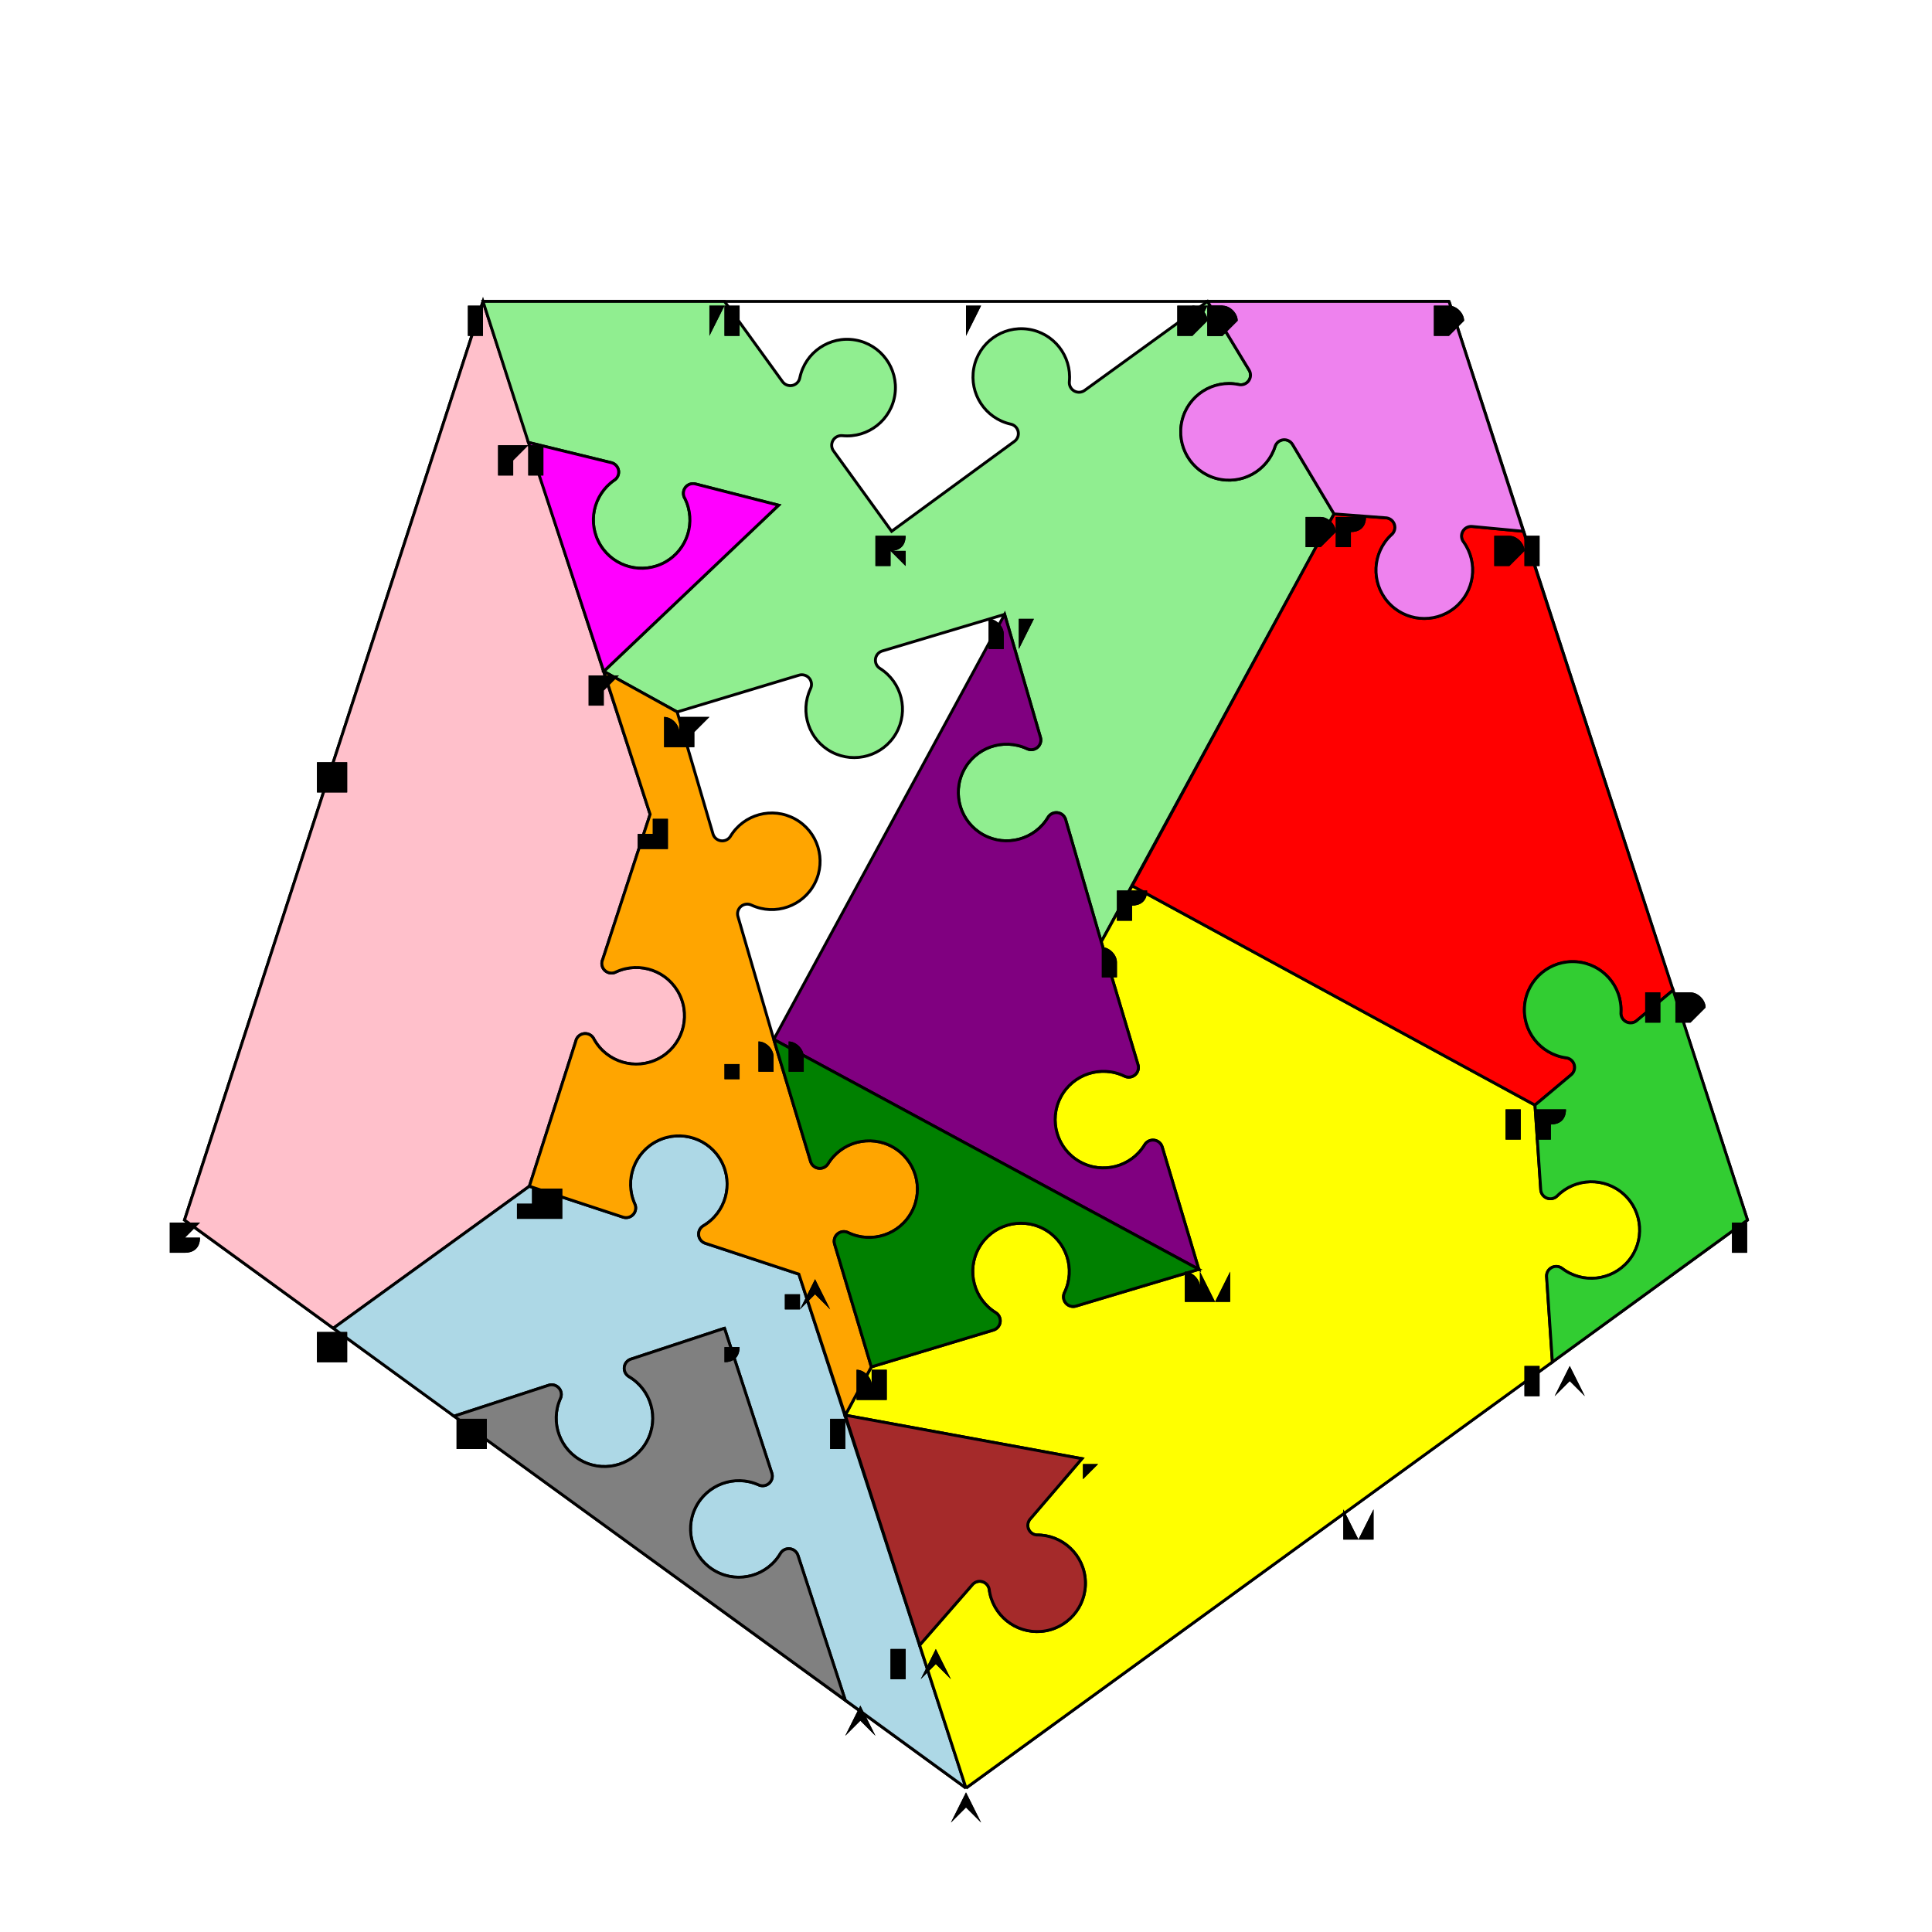
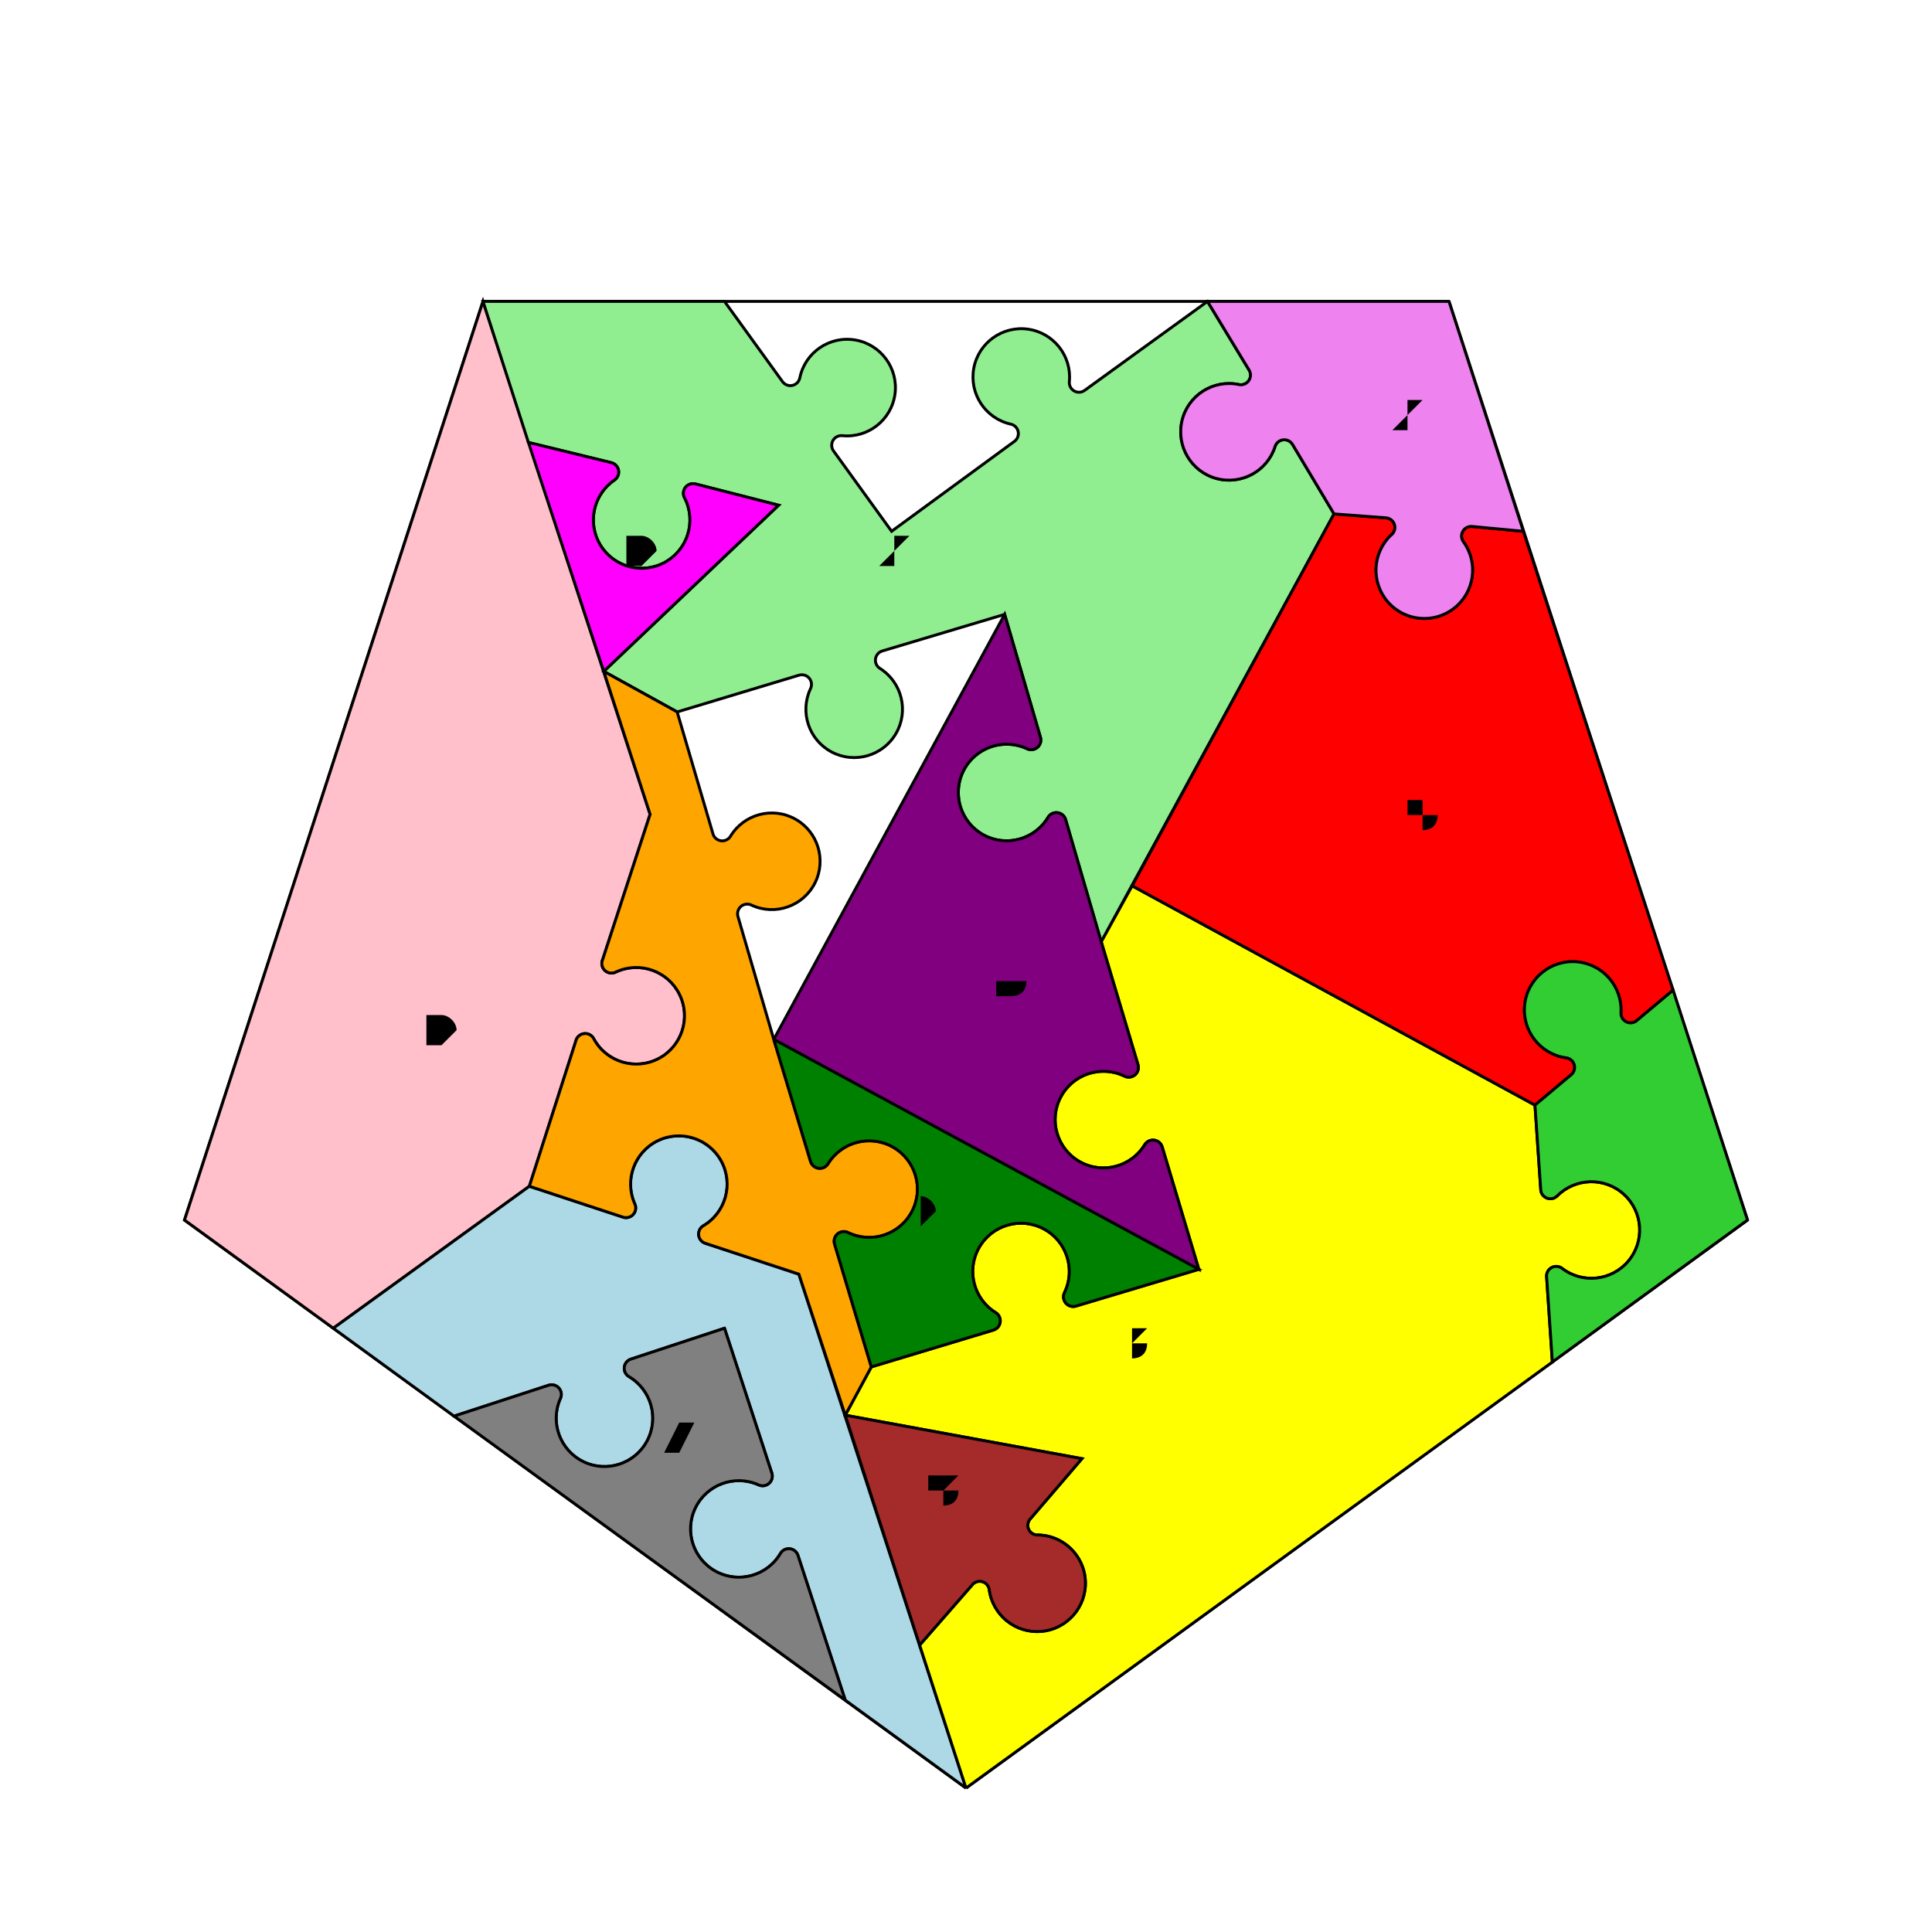
<svg xmlns="http://www.w3.org/2000/svg" version="1.1" width="500" height="500">
  <g transform="translate(250,250) scale(250)">
    <g transform="translate(0,0) scale(1)">
      <g transform="translate(0,0)">
        <g transform="translate(0,0)">
          <g transform="rotate(0)">
            <path d="M 0.0 0.851 L -0.809 0.263 L -0.5 -0.688 L 0.5 -0.688 L 0.809 0.263 L 0.0 0.851" fill="transparent" stroke="black" stroke-width="0.003" />
          </g>
        </g>
        <g transform="translate(0,0)">
          <g transform="rotate(0)">
            <path d="M -0.655 0.375 L -0.452 0.228 L -0.404 0.078 A 0.01 0.01 0 0 1 -0.385 0.076 A 0.05 0.05 0 1 0 -0.362 0.006 A 0.01 0.01 0 0 1 -0.376 -0.007 L -0.327 -0.157 L -0.5 -0.688 L -0.809 0.263 L -0.655 0.375" fill="pink" stroke="black" stroke-width="0.003" />
          </g>
        </g>
        <g transform="translate(0,0)">
          <g transform="rotate(0)">
            <path d="M 0.0 0.851 L -0.173 0.319 L -0.27 0.287 A 0.01 0.01 0 0 1 -0.272 0.269 A 0.05 0.05 0 1 0 -0.343 0.246 A 0.01 0.01 0 0 1 -0.355 0.26 L -0.452 0.228 L -0.655 0.375 L -0.53 0.466 L -0.432 0.434 A 0.01 0.01 0 0 1 -0.42 0.448 A 0.05 0.05 0 1 0 -0.349 0.425 A 0.01 0.01 0 0 1 -0.347 0.407 L -0.25 0.375 L -0.201 0.525 A 0.01 0.01 0 0 1 -0.215 0.537 A 0.05 0.05 0 1 0 -0.192 0.608 A 0.01 0.01 0 0 1 -0.174 0.61 L -0.125 0.76 L 0.0 0.851" fill="lightblue" stroke="black" stroke-width="0.003" />
          </g>
        </g>
        <g transform="translate(0,0)">
          <g transform="rotate(0)">
            <path d="M 0.14 -0.025 L 0.381 -0.468 L 0.338 -0.54 A 0.01 0.01 0 0 0 0.32 -0.538 A 0.05 0.05 0 1 1 0.282 -0.602 A 0.01 0.01 0 0 0 0.293 -0.617 L 0.25 -0.688 L 0.123 -0.596 A 0.01 0.01 0 0 1 0.107 -0.605 A 0.05 0.05 0 1 0 0.046 -0.561 A 0.01 0.01 0 0 1 0.05 -0.543 L -0.077 -0.45 L -0.137 -0.533 A 0.01 0.01 0 0 1 -0.128 -0.549 A 0.05 0.05 0 1 0 -0.172 -0.609 A 0.01 0.01 0 0 1 -0.19 -0.605 L -0.25 -0.688 L -0.5 -0.688 L -0.453 -0.542 L -0.367 -0.521 A 0.01 0.01 0 0 1 -0.364 -0.503 A 0.05 0.05 0 1 0 -0.291 -0.484 A 0.01 0.01 0 0 1 -0.28 -0.499 L -0.194 -0.477 L -0.375 -0.305 L -0.299 -0.263 L -0.173 -0.301 A 0.01 0.01 0 0 1 -0.161 -0.287 A 0.05 0.05 0 1 0 -0.089 -0.308 A 0.01 0.01 0 0 1 -0.087 -0.326 L 0.04 -0.364 L 0.077 -0.237 A 0.01 0.01 0 0 1 0.063 -0.225 A 0.05 0.05 0 1 0 0.085 -0.154 A 0.01 0.01 0 0 1 0.103 -0.152 L 0.14 -0.025" fill="lightgreen" stroke="black" stroke-width="0.003" />
          </g>
        </g>
        <g transform="translate(0,0)">
          <g transform="rotate(0)">
            <path d="M 0.0 0.851 L 0.607 0.41 L 0.601 0.321 A 0.01 0.01 0 0 1 0.617 0.313 A 0.05 0.05 0 1 0 0.612 0.238 A 0.01 0.01 0 0 1 0.595 0.232 L 0.589 0.144 L 0.172 -0.083 L 0.14 -0.025 L 0.178 0.102 A 0.01 0.01 0 0 1 0.164 0.114 A 0.05 0.05 0 1 0 0.185 0.185 A 0.01 0.01 0 0 1 0.203 0.187 L 0.241 0.314 L 0.114 0.352 A 0.01 0.01 0 0 1 0.102 0.338 A 0.05 0.05 0 1 0 0.031 0.359 A 0.01 0.01 0 0 1 0.028 0.377 L -0.098 0.415 L -0.125 0.465 L 0.12 0.51 L 0.066 0.573 A 0.01 0.01 0 0 0 0.073 0.589 A 0.05 0.05 0 1 1 0.024 0.645 A 0.01 0.01 0 0 0 0.007 0.64 L -0.048 0.703 L 0.0 0.851" fill="yellow" stroke="black" stroke-width="0.003" />
          </g>
        </g>
        <g transform="translate(0,0)">
          <g transform="rotate(0)">
            <path d="M -0.125 0.465 L -0.098 0.415 L -0.136 0.288 A 0.01 0.01 0 0 1 -0.122 0.276 A 0.05 0.05 0 1 0 -0.143 0.205 A 0.01 0.01 0 0 1 -0.161 0.202 L -0.199 0.076 L -0.236 -0.051 A 0.01 0.01 0 0 1 -0.222 -0.063 A 0.05 0.05 0 1 0 -0.244 -0.134 A 0.01 0.01 0 0 1 -0.262 -0.137 L -0.299 -0.263 L -0.375 -0.305 L -0.327 -0.157 L -0.376 -0.007 A 0.01 0.01 0 0 0 -0.362 0.006 A 0.05 0.05 0 1 1 -0.385 0.076 A 0.01 0.01 0 0 0 -0.404 0.078 L -0.452 0.228 L -0.355 0.26 A 0.01 0.01 0 0 0 -0.343 0.246 A 0.05 0.05 0 1 1 -0.272 0.269 A 0.01 0.01 0 0 0 -0.27 0.287 L -0.173 0.319 L -0.125 0.465" fill="orange" stroke="black" stroke-width="0.003" />
          </g>
        </g>
        <g transform="translate(0,0)">
          <g transform="rotate(0)">
            <path d="M 0.172 -0.083 L 0.589 0.144 L 0.626 0.113 A 0.01 0.01 0 0 0 0.621 0.095 A 0.05 0.05 0 1 1 0.678 0.048 A 0.01 0.01 0 0 0 0.695 0.056 L 0.732 0.025 L 0.577 -0.45 L 0.524 -0.455 A 0.01 0.01 0 0 0 0.515 -0.439 A 0.05 0.05 0 1 1 0.44 -0.446 A 0.01 0.01 0 0 0 0.434 -0.464 L 0.381 -0.468 L 0.172 -0.083" fill="red" stroke="black" stroke-width="0.003" />
          </g>
        </g>
        <g transform="translate(0,0)">
          <g transform="rotate(0)">
            <path d="M -0.199 0.076 L 0.241 0.314 L 0.203 0.187 A 0.01 0.01 0 0 0 0.185 0.185 A 0.05 0.05 0 1 1 0.164 0.114 A 0.01 0.01 0 0 0 0.178 0.102 L 0.14 -0.025 L 0.103 -0.152 A 0.01 0.01 0 0 0 0.085 -0.154 A 0.05 0.05 0 1 1 0.063 -0.225 A 0.01 0.01 0 0 0 0.077 -0.237 L 0.04 -0.364 L -0.199 0.076" fill="purple" stroke="black" stroke-width="0.003" />
          </g>
        </g>
        <g transform="translate(0,0)">
          <g transform="rotate(0)">
            <path d="M -0.25 0.375 L -0.201 0.525 A 0.01 0.01 0 0 1 -0.215 0.537 A 0.05 0.05 0 1 0 -0.192 0.608 A 0.01 0.01 0 0 1 -0.174 0.61 L -0.125 0.76 L -0.53 0.466 L -0.432 0.434 A 0.01 0.01 0 0 1 -0.42 0.448 A 0.05 0.05 0 1 0 -0.349 0.425 A 0.01 0.01 0 0 1 -0.347 0.407 L -0.25 0.375" fill="gray" stroke="black" stroke-width="0.003" />
          </g>
        </g>
        <g transform="translate(0,0)">
          <g transform="rotate(0)">
            <path d="M -0.125 0.465 L 0.12 0.51 L 0.066 0.573 A 0.01 0.01 0 0 0 0.073 0.589 A 0.05 0.05 0 1 1 0.024 0.645 A 0.01 0.01 0 0 0 0.007 0.64 L -0.048 0.703 L -0.125 0.465" fill="brown" stroke="black" stroke-width="0.003" />
          </g>
        </g>
        <g transform="translate(0,0)">
          <g transform="rotate(0)">
            <path d="M -0.199 0.076 L 0.241 0.314 L 0.114 0.352 A 0.01 0.01 0 0 1 0.102 0.338 A 0.05 0.05 0 1 0 0.031 0.359 A 0.01 0.01 0 0 1 0.028 0.377 L -0.098 0.415 L -0.136 0.288 A 0.01 0.01 0 0 1 -0.122 0.276 A 0.05 0.05 0 1 0 -0.143 0.205 A 0.01 0.01 0 0 1 -0.161 0.202 L -0.199 0.076" fill="green" stroke="black" stroke-width="0.003" />
          </g>
        </g>
        <g transform="translate(0,0)">
          <g transform="rotate(0)">
            <path d="M -0.375 -0.305 L -0.453 -0.542 L -0.367 -0.521 A 0.01 0.01 0 0 1 -0.364 -0.503 A 0.05 0.05 0 1 0 -0.291 -0.484 A 0.01 0.01 0 0 1 -0.28 -0.499 L -0.194 -0.477 L -0.375 -0.305" fill="fuchsia" stroke="black" stroke-width="0.003" />
          </g>
        </g>
        <g transform="translate(0,0)">
          <g transform="rotate(0)">
            <path d="M 0.809 0.263 L 0.607 0.41 L 0.601 0.321 A 0.01 0.01 0 0 1 0.617 0.313 A 0.05 0.05 0 1 0 0.612 0.238 A 0.01 0.01 0 0 1 0.595 0.232 L 0.589 0.144 L 0.626 0.113 A 0.01 0.01 0 0 0 0.621 0.095 A 0.05 0.05 0 1 1 0.678 0.048 A 0.01 0.01 0 0 0 0.695 0.056 L 0.732 0.025 L 0.809 0.263" fill="limegreen" stroke="black" stroke-width="0.003" />
          </g>
        </g>
        <g transform="translate(0,0)">
          <g transform="rotate(0)">
            <path d="M 0.5 -0.688 L 0.577 -0.45 L 0.524 -0.455 A 0.01 0.01 0 0 0 0.515 -0.439 A 0.05 0.05 0 1 1 0.44 -0.446 A 0.01 0.01 0 0 0 0.434 -0.464 L 0.381 -0.468 L 0.338 -0.54 A 0.01 0.01 0 0 0 0.32 -0.538 A 0.05 0.05 0 1 1 0.282 -0.602 A 0.01 0.01 0 0 0 0.293 -0.617 L 0.25 -0.688 L 0.5 -0.688" fill="violet" stroke="black" stroke-width="0.003" />
          </g>
        </g>
-         <text font-family="monospace" x="0" y="0.851" text-anchor="middle" dominant-baseline="hanging" font-size="0.05">A</text>
-         <text font-family="monospace" x="-0.809" y="0.263" text-anchor="middle" dominant-baseline="hanging" font-size="0.05">B</text>
-         <text font-family="monospace" x="-0.5" y="-0.688" text-anchor="middle" dominant-baseline="hanging" font-size="0.05">C</text>
-         <text font-family="monospace" x="0.5" y="-0.688" text-anchor="middle" dominant-baseline="hanging" font-size="0.05">D</text>
-         <text font-family="monospace" x="0.809" y="0.263" text-anchor="middle" dominant-baseline="hanging" font-size="0.05">E</text>
-         <text font-family="monospace" x="-0.125" y="0.465" text-anchor="middle" dominant-baseline="hanging" font-size="0.05">F</text>
-         <text font-family="monospace" x="-0.25" y="0.081" text-anchor="middle" dominant-baseline="hanging" font-size="0.05">G</text>
-         <text font-family="monospace" x="0.172" y="-0.083" text-anchor="middle" dominant-baseline="hanging" font-size="0.05">P</text>
-         <text font-family="monospace" x="-0.655" y="0.375" text-anchor="middle" dominant-baseline="hanging" font-size="0.05">H</text>
-         <text font-family="monospace" x="-0.375" y="-0.305" text-anchor="middle" dominant-baseline="hanging" font-size="0.05">K</text>
-         <text font-family="monospace" x="0.14" y="-0.025" text-anchor="middle" dominant-baseline="hanging" font-size="0.05">Q</text>
-         <text font-family="monospace" x="-0.327" y="0.613" text-anchor="middle" dominant-baseline="hanging" font-size="0.05">T</text>
-         <text font-family="monospace" x="-0.655" y="-0.213" text-anchor="middle" dominant-baseline="hanging" font-size="0.05">U</text>
-         <text font-family="monospace" x="-0" y="-0.688" text-anchor="middle" dominant-baseline="hanging" font-size="0.05">V</text>
-         <text font-family="monospace" x="0.405" y="0.557" text-anchor="middle" dominant-baseline="hanging" font-size="0.05">W</text>
-         <text font-family="monospace" x="-0.173" y="0.319" text-anchor="middle" dominant-baseline="hanging" font-size="0.05">GA</text>
-         <text font-family="monospace" x="-0.452" y="0.228" text-anchor="middle" dominant-baseline="hanging" font-size="0.05">GH</text>
-         <text font-family="monospace" x="-0.327" y="-0.157" text-anchor="middle" dominant-baseline="hanging" font-size="0.05">GC</text>
-         <text font-family="monospace" x="-0.125" y="0.76" text-anchor="middle" dominant-baseline="hanging" font-size="0.05">TA</text>
-         <text font-family="monospace" x="-0.53" y="0.466" text-anchor="middle" dominant-baseline="hanging" font-size="0.05">TH</text>
-         <text font-family="monospace" x="-0.25" y="0.375" text-anchor="middle" dominant-baseline="hanging" font-size="0.05">S</text>
-         <text font-family="monospace" x="-0.25" y="-0.688" text-anchor="middle" dominant-baseline="hanging" font-size="0.05">VC</text>
-         <text font-family="monospace" x="0.25" y="-0.688" text-anchor="middle" dominant-baseline="hanging" font-size="0.05">VD</text>
-         <text font-family="monospace" x="-0.077" y="-0.45" text-anchor="middle" dominant-baseline="hanging" font-size="0.05">R</text>
-         <text font-family="monospace" x="0.25" y="-0.688" text-anchor="middle" dominant-baseline="hanging" font-size="0.05">DC</text>
-         <text font-family="monospace" x="0.381" y="-0.468" text-anchor="middle" dominant-baseline="hanging" font-size="0.05">DP</text>
-         <text font-family="monospace" x="0.577" y="-0.45" text-anchor="middle" dominant-baseline="hanging" font-size="0.05">DE</text>
-         <text font-family="monospace" x="0.732" y="0.025" text-anchor="middle" dominant-baseline="hanging" font-size="0.05">ED</text>
-         <text font-family="monospace" x="0.589" y="0.144" text-anchor="middle" dominant-baseline="hanging" font-size="0.05">EP</text>
-         <text font-family="monospace" x="0.607" y="0.41" text-anchor="middle" dominant-baseline="hanging" font-size="0.05">EA</text>
-         <text font-family="monospace" x="-0.453" y="-0.542" text-anchor="middle" dominant-baseline="hanging" font-size="0.05">KC</text>
-         <text font-family="monospace" x="-0.194" y="-0.477" text-anchor="middle" dominant-baseline="hanging" font-size="0.05">Y</text>
-         <text font-family="monospace" x="-0.048" y="0.703" text-anchor="middle" dominant-baseline="hanging" font-size="0.05">FA</text>
-         <text font-family="monospace" x="0.12" y="0.51" text-anchor="middle" dominant-baseline="hanging" font-size="0.05">X</text>
-         <text font-family="monospace" x="-0.299" y="-0.263" text-anchor="middle" dominant-baseline="hanging" font-size="0.05">QK</text>
-         <text font-family="monospace" x="-0.098" y="0.415" text-anchor="middle" dominant-baseline="hanging" font-size="0.05">QF</text>
-         <text font-family="monospace" x="-0.199" y="0.076" text-anchor="middle" dominant-baseline="hanging" font-size="0.05">QQ</text>
-         <text font-family="monospace" x="0.04" y="-0.364" text-anchor="middle" dominant-baseline="hanging" font-size="0.05">QV</text>
-         <text font-family="monospace" x="0.241" y="0.314" text-anchor="middle" dominant-baseline="hanging" font-size="0.05">QW</text>
-         <text font-family="monospace" x="0" y="0.851" text-anchor="middle" dominant-baseline="hanging" font-size="0.05">A</text>
-         <text font-family="monospace" x="-0.809" y="0.263" text-anchor="middle" dominant-baseline="hanging" font-size="0.05">B</text>
-         <text font-family="monospace" x="-0.5" y="-0.688" text-anchor="middle" dominant-baseline="hanging" font-size="0.05">C</text>
-         <text font-family="monospace" x="0.5" y="-0.688" text-anchor="middle" dominant-baseline="hanging" font-size="0.05">D</text>
-         <text font-family="monospace" x="0.809" y="0.263" text-anchor="middle" dominant-baseline="hanging" font-size="0.05">E</text>
-         <text font-family="monospace" x="-0.125" y="0.465" text-anchor="middle" dominant-baseline="hanging" font-size="0.05">F</text>
-         <text font-family="monospace" x="-0.25" y="0.081" text-anchor="middle" dominant-baseline="hanging" font-size="0.05">G</text>
-         <text font-family="monospace" x="0.172" y="-0.083" text-anchor="middle" dominant-baseline="hanging" font-size="0.05">P</text>
-         <text font-family="monospace" x="-0.655" y="0.375" text-anchor="middle" dominant-baseline="hanging" font-size="0.05">H</text>
-         <text font-family="monospace" x="-0.375" y="-0.305" text-anchor="middle" dominant-baseline="hanging" font-size="0.05">K</text>
-         <text font-family="monospace" x="0.14" y="-0.025" text-anchor="middle" dominant-baseline="hanging" font-size="0.05">Q</text>
-         <text font-family="monospace" x="-0.327" y="0.613" text-anchor="middle" dominant-baseline="hanging" font-size="0.05">T</text>
-         <text font-family="monospace" x="-0.655" y="-0.213" text-anchor="middle" dominant-baseline="hanging" font-size="0.05">U</text>
-         <text font-family="monospace" x="-0" y="-0.688" text-anchor="middle" dominant-baseline="hanging" font-size="0.05">V</text>
-         <text font-family="monospace" x="0.405" y="0.557" text-anchor="middle" dominant-baseline="hanging" font-size="0.05">W</text>
-         <text font-family="monospace" x="-0.173" y="0.319" text-anchor="middle" dominant-baseline="hanging" font-size="0.05">GA</text>
-         <text font-family="monospace" x="-0.452" y="0.228" text-anchor="middle" dominant-baseline="hanging" font-size="0.05">GH</text>
-         <text font-family="monospace" x="-0.327" y="-0.157" text-anchor="middle" dominant-baseline="hanging" font-size="0.05">GC</text>
-         <text font-family="monospace" x="-0.125" y="0.76" text-anchor="middle" dominant-baseline="hanging" font-size="0.05">TA</text>
-         <text font-family="monospace" x="-0.53" y="0.466" text-anchor="middle" dominant-baseline="hanging" font-size="0.05">TH</text>
-         <text font-family="monospace" x="-0.25" y="0.375" text-anchor="middle" dominant-baseline="hanging" font-size="0.05">S</text>
-         <text font-family="monospace" x="-0.25" y="-0.688" text-anchor="middle" dominant-baseline="hanging" font-size="0.05">VC</text>
-         <text font-family="monospace" x="0.25" y="-0.688" text-anchor="middle" dominant-baseline="hanging" font-size="0.05">VD</text>
-         <text font-family="monospace" x="-0.077" y="-0.45" text-anchor="middle" dominant-baseline="hanging" font-size="0.05">R</text>
-         <text font-family="monospace" x="0.25" y="-0.688" text-anchor="middle" dominant-baseline="hanging" font-size="0.05">DC</text>
-         <text font-family="monospace" x="0.381" y="-0.468" text-anchor="middle" dominant-baseline="hanging" font-size="0.05">DP</text>
-         <text font-family="monospace" x="0.577" y="-0.45" text-anchor="middle" dominant-baseline="hanging" font-size="0.05">DE</text>
-         <text font-family="monospace" x="0.732" y="0.025" text-anchor="middle" dominant-baseline="hanging" font-size="0.05">ED</text>
-         <text font-family="monospace" x="0.589" y="0.144" text-anchor="middle" dominant-baseline="hanging" font-size="0.05">EP</text>
-         <text font-family="monospace" x="0.607" y="0.41" text-anchor="middle" dominant-baseline="hanging" font-size="0.05">EA</text>
-         <text font-family="monospace" x="-0.453" y="-0.542" text-anchor="middle" dominant-baseline="hanging" font-size="0.05">KC</text>
-         <text font-family="monospace" x="-0.194" y="-0.477" text-anchor="middle" dominant-baseline="hanging" font-size="0.05">Y</text>
-         <text font-family="monospace" x="-0.048" y="0.703" text-anchor="middle" dominant-baseline="hanging" font-size="0.05">FA</text>
-         <text font-family="monospace" x="0.12" y="0.51" text-anchor="middle" dominant-baseline="hanging" font-size="0.05">X</text>
-         <text font-family="monospace" x="-0.299" y="-0.263" text-anchor="middle" dominant-baseline="hanging" font-size="0.05">QK</text>
-         <text font-family="monospace" x="-0.098" y="0.415" text-anchor="middle" dominant-baseline="hanging" font-size="0.05">QF</text>
-         <text font-family="monospace" x="-0.199" y="0.076" text-anchor="middle" dominant-baseline="hanging" font-size="0.05">QQ</text>
-         <text font-family="monospace" x="0.04" y="-0.364" text-anchor="middle" dominant-baseline="hanging" font-size="0.05">QV</text>
-         <text font-family="monospace" x="0.241" y="0.314" text-anchor="middle" dominant-baseline="hanging" font-size="0.05">QW</text>
+         <text font-family="monospace" x="-0.543" y="0.068" text-anchor="middle" dominant-baseline="middle" font-size="0.05">0</text>
+         <text font-family="monospace" x="-0.281" y="0.497" text-anchor="middle" dominant-baseline="middle" font-size="0.05">1</text>
+         <text font-family="monospace" x="-0.074" y="-0.428" text-anchor="middle" dominant-baseline="middle" font-size="0.05">2</text>
+         <text font-family="monospace" x="0.17" y="0.393" text-anchor="middle" dominant-baseline="middle" font-size="0.05">3</text>
+         <text font-family="monospace" x="-0.252" y="0.133" text-anchor="middle" dominant-baseline="middle" font-size="0.05">4</text>
+         <text font-family="monospace" x="0.472" y="-0.157" text-anchor="middle" dominant-baseline="middle" font-size="0.05">5</text>
+         <text font-family="monospace" x="0.047" y="0.016" text-anchor="middle" dominant-baseline="middle" font-size="0.05">6</text>
+         <text font-family="monospace" x="-0.298" y="0.489" text-anchor="middle" dominant-baseline="middle" font-size="0.05">7</text>
+         <text font-family="monospace" x="-0.023" y="0.543" text-anchor="middle" dominant-baseline="middle" font-size="0.05">8</text>
+         <text font-family="monospace" x="-0.046" y="0.253" text-anchor="middle" dominant-baseline="middle" font-size="0.05">9</text>
+         <text font-family="monospace" x="-0.353" y="-0.43" text-anchor="middle" dominant-baseline="middle" font-size="0.05">10</text>
+         <text font-family="monospace" x="0.682" y="0.22" text-anchor="middle" dominant-baseline="middle" font-size="0.05">11</text>
+         <text font-family="monospace" x="0.439" y="-0.568" text-anchor="middle" dominant-baseline="middle" font-size="0.05">12</text>
      </g>
    </g>
  </g>
</svg>
